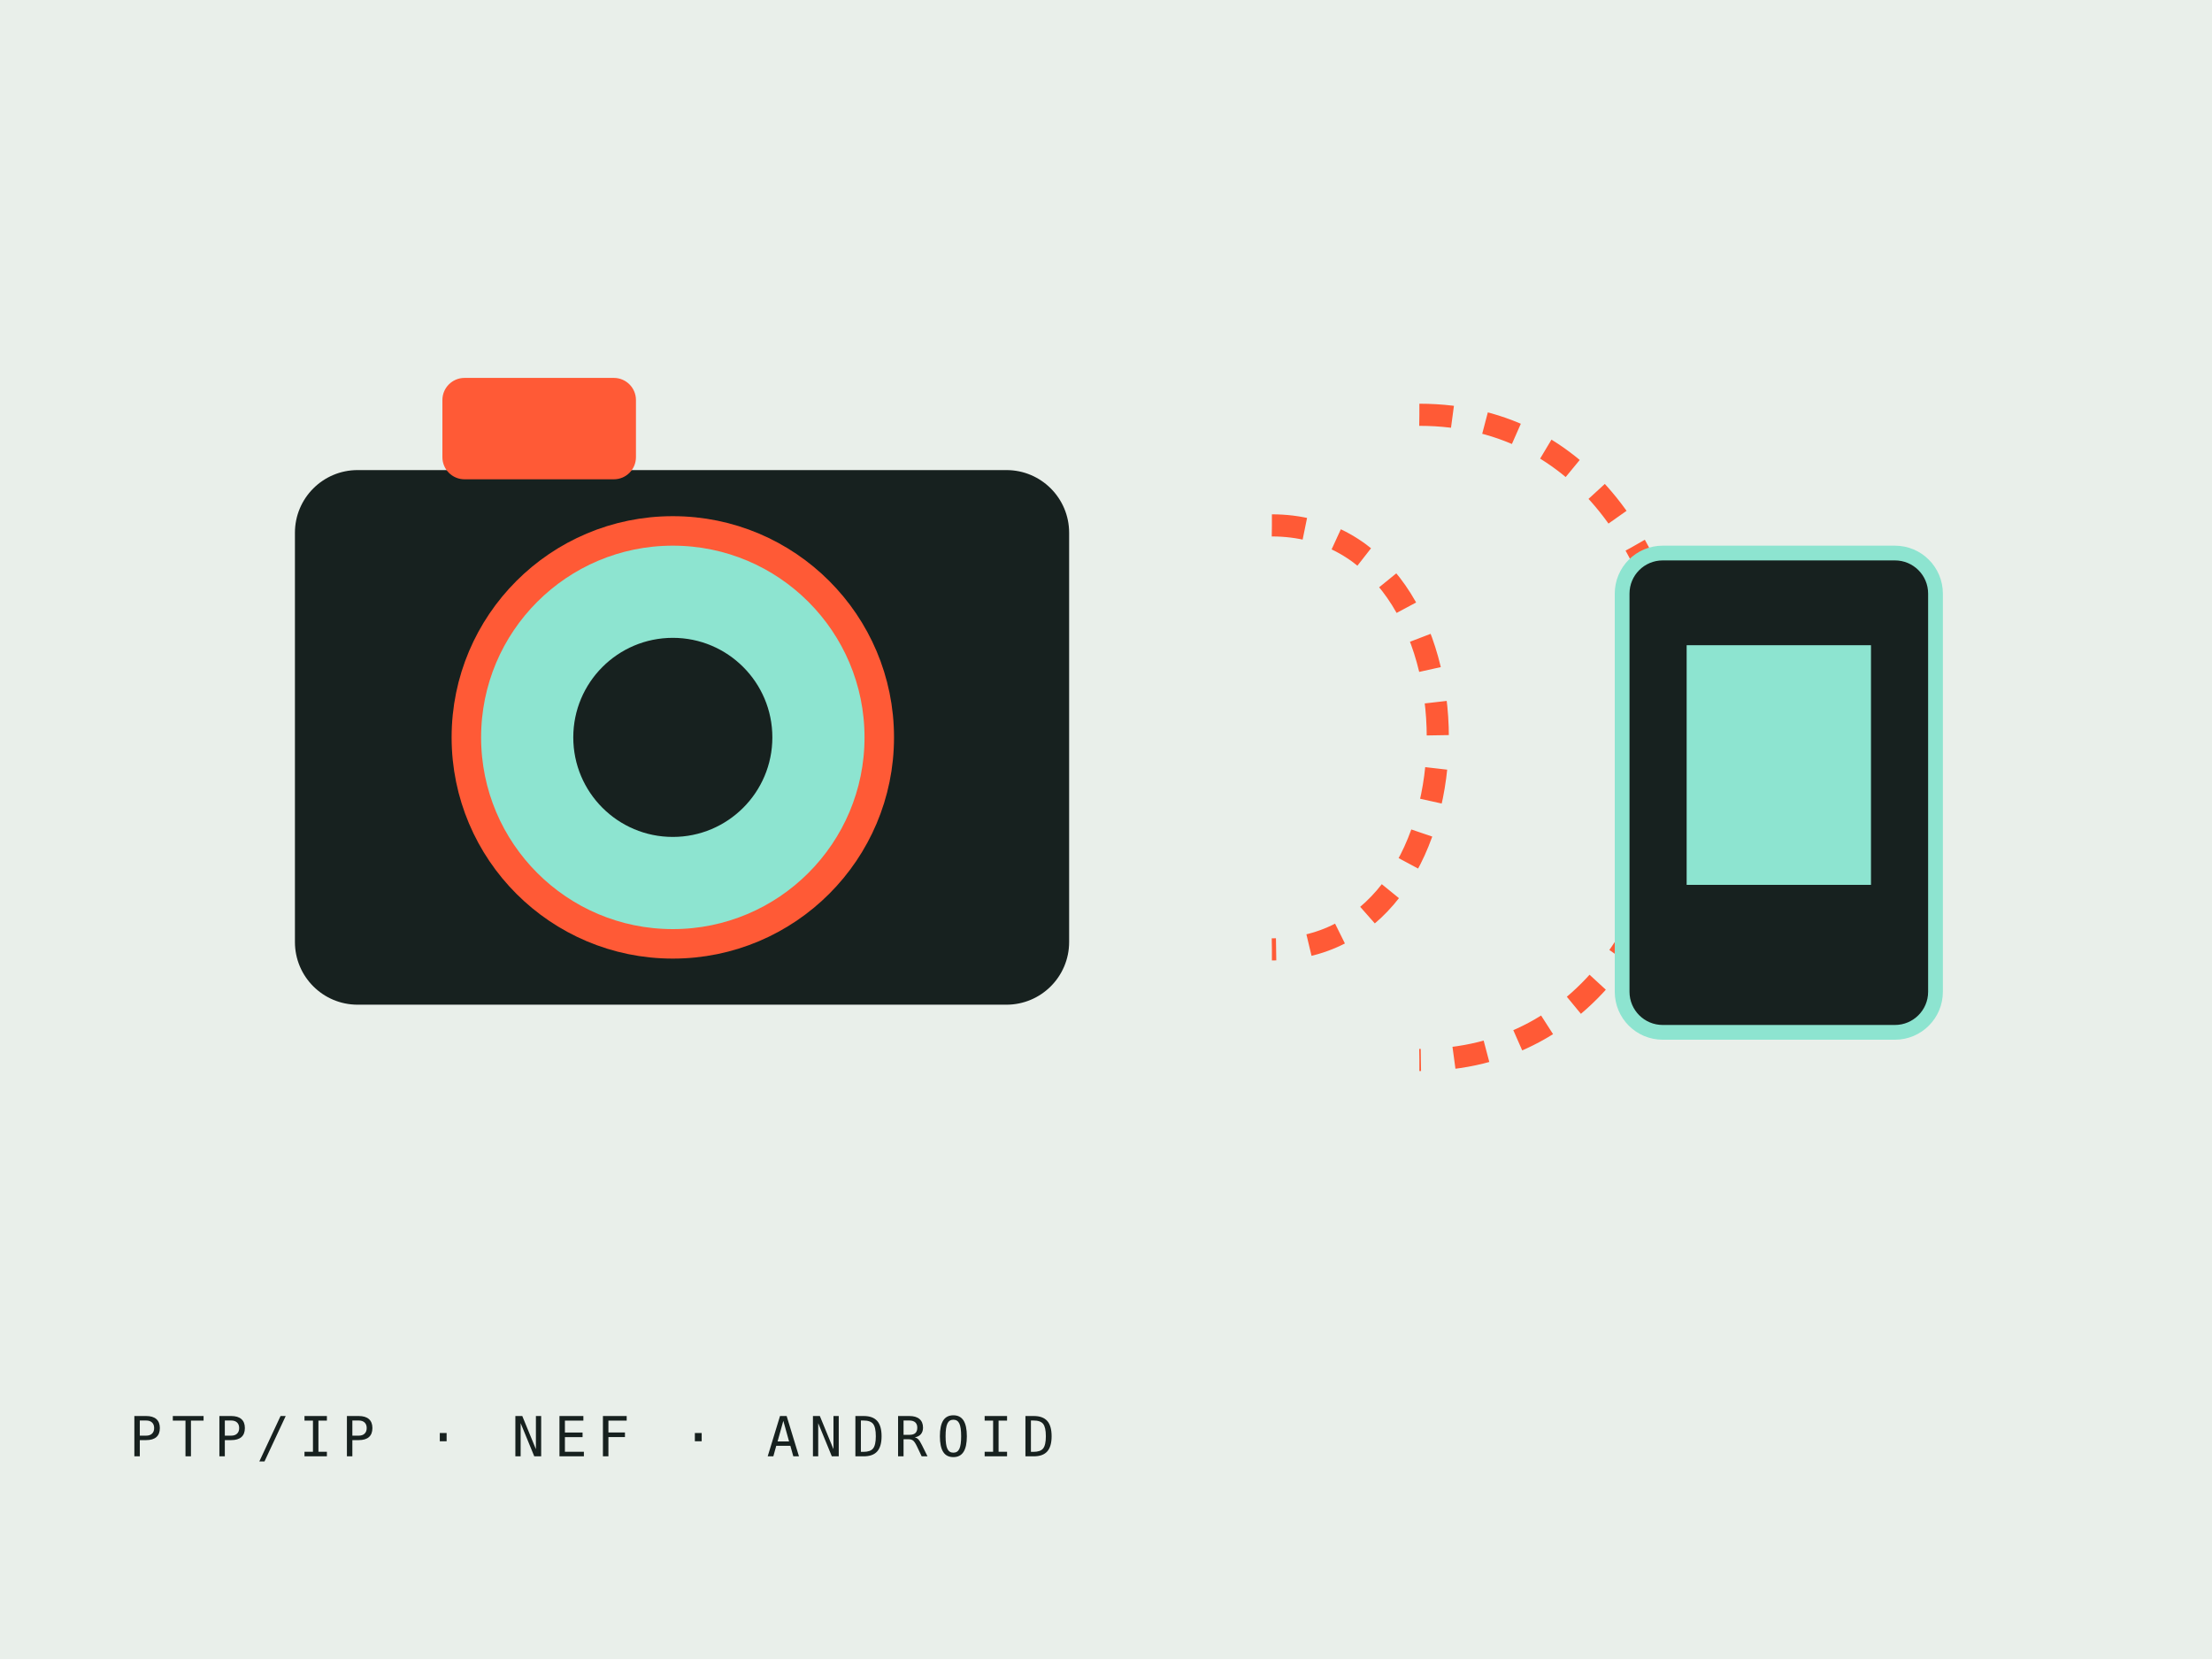
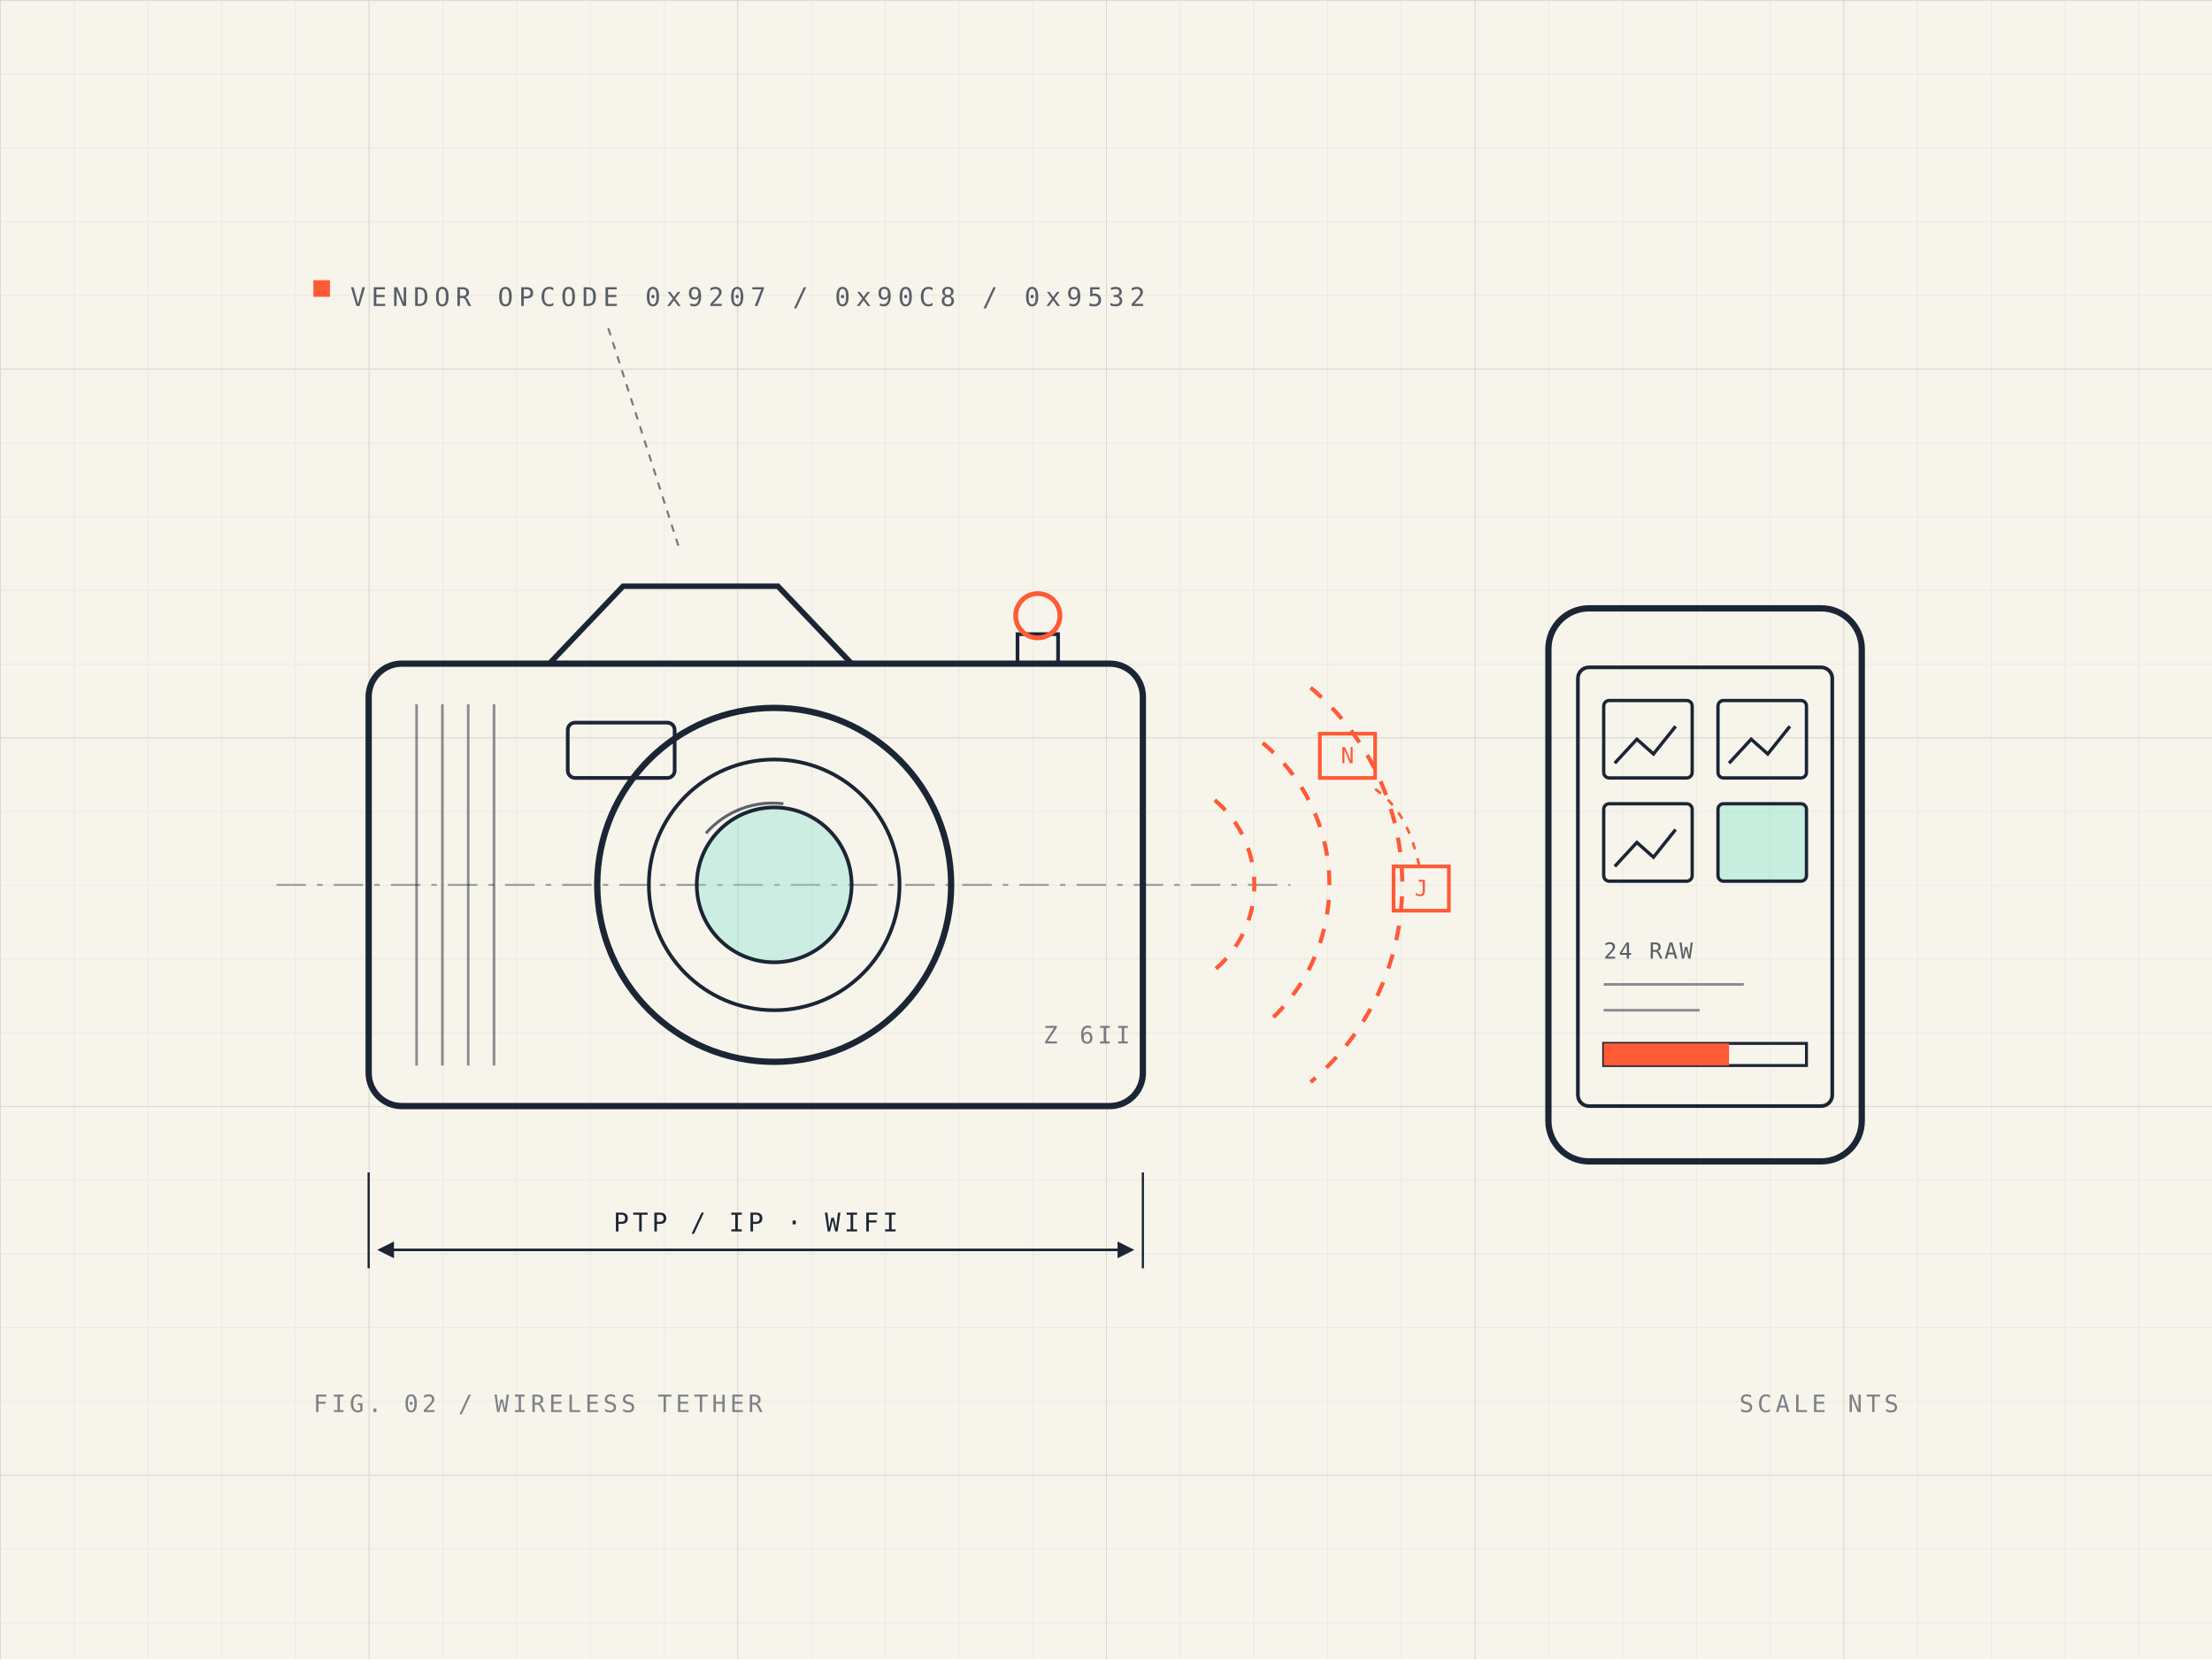
- <svg xmlns="http://www.w3.org/2000/svg" viewBox="0 0 1200 900">
-   <rect width="1200" height="900" fill="#e9efea" />
-   <rect x="160" y="255" width="420" height="290" rx="34" fill="#17211f" />
-   <circle cx="365" cy="400" r="112" fill="#8de4d0" stroke="#ff5a36" stroke-width="16" />
-   <circle cx="365" cy="400" r="54" fill="#17211f" />
-   <rect x="240" y="205" width="105" height="55" rx="12" fill="#ff5a36" />
-   <path d="M690 285c120 0 120 230 0 230M770 225c190 0 190 350 0 350" fill="none" stroke="#ff5a36" stroke-width="12" stroke-dasharray="18 18" />
-   <rect x="880" y="300" width="170" height="260" rx="22" fill="#17211f" stroke="#8de4d0" stroke-width="8" />
-   <rect x="915" y="350" width="100" height="130" fill="#8de4d0" />
-   <text x="70" y="790" fill="#17211f" font-family="monospace" font-size="30" letter-spacing="5">PTP/IP · NEF · ANDROID</text>
+ <svg xmlns="http://www.w3.org/2000/svg" viewBox="0 0 1200 900" role="img" aria-label="Nikon PTP/IP 无线传图工程制图：相机、无线链路与手机端">
+   <defs>
+     <pattern id="g40" width="40" height="40" patternUnits="userSpaceOnUse">
+       <path d="M40 0H0v40" fill="none" stroke="#1b2534" stroke-opacity=".05" stroke-width="1" />
+     </pattern>
+     <pattern id="g200" width="200" height="200" patternUnits="userSpaceOnUse">
+       <path d="M200 0H0v200" fill="none" stroke="#1b2534" stroke-opacity=".09" stroke-width="1" />
+     </pattern>
+     <marker id="arr" viewBox="0 0 10 10" refX="8.5" refY="5" markerWidth="6.5" markerHeight="6.5" orient="auto-start-reverse">
+       <path d="M0 0l10 5-10 5z" fill="#1b2534" />
+     </marker>
+   </defs>
+   <rect width="1200" height="900" fill="#f7f4ec" />
+   <rect width="1200" height="900" fill="url(#g40)" />
+   <rect width="1200" height="900" fill="url(#g200)" />
+   <rect x="170" y="152" width="9" height="9" fill="#ff5a36" />
+   <text x="190" y="166" font-family="'IBM Plex Mono',Consolas,monospace" font-size="14" letter-spacing="3" fill="#1b2534" fill-opacity=".72">VENDOR OPCODE 0x9207 / 0x90C8 / 0x9532</text>
+   <line x1="330" y1="178" x2="368" y2="296" stroke="#1b2534" stroke-width="1.1" stroke-dasharray="4 4" stroke-opacity=".6" />
+   <line x1="150" y1="480" x2="700" y2="480" stroke="#1b2534" stroke-width="1.1" stroke-opacity=".4" stroke-dasharray="16 6 3 6" />
+   <rect x="200" y="360" width="420" height="240" rx="18" fill="none" stroke="#1b2534" stroke-width="3.4" />
+   <path d="M298 360l40-42h84l40 42" fill="none" stroke="#1b2534" stroke-width="3" />
+   <rect x="552" y="344" width="22" height="16" fill="none" stroke="#1b2534" stroke-width="2" />
+   <circle cx="563" cy="334" r="12" fill="none" stroke="#ff5a36" stroke-width="2.6" />
+   <rect x="308" y="392" width="58" height="30" rx="4" fill="none" stroke="#1b2534" stroke-width="2" />
+   <g stroke="#1b2534" stroke-width="1.4" stroke-opacity=".5">
+     <line x1="226" y1="382" x2="226" y2="578" />
+     <line x1="240" y1="382" x2="240" y2="578" />
+     <line x1="254" y1="382" x2="254" y2="578" />
+     <line x1="268" y1="382" x2="268" y2="578" />
+   </g>
+   <circle cx="420" cy="480" r="96" fill="none" stroke="#1b2534" stroke-width="3.4" />
+   <circle cx="420" cy="480" r="68" fill="none" stroke="#1b2534" stroke-width="2" />
+   <circle cx="420" cy="480" r="42" fill="#8de4d0" fill-opacity=".4" stroke="#1b2534" stroke-width="2" />
+   <path d="M383 452a48 48 0 0 1 42-16" fill="none" stroke="#1b2534" stroke-width="1.6" stroke-opacity=".7" />
+   <text x="566" y="566" font-family="'IBM Plex Mono',Consolas,monospace" font-size="13" letter-spacing="2" fill="#1b2534" fill-opacity=".58">Z 6II</text>
+   <g fill="none" stroke="#ff5a36" stroke-width="2.2" stroke-dasharray="8 8">
+     <path d="M659 434a60 60 0 0 1 0 92" />
+     <path d="M685 403a100 100 0 0 1 0 154" />
+     <path d="M711 373a140 140 0 0 1 0 214" />
+   </g>
+   <g font-family="'IBM Plex Mono',Consolas,monospace" font-size="12">
+     <rect x="716" y="398" width="30" height="24" fill="none" stroke="#ff5a36" stroke-width="2" />
+     <text x="731" y="414" text-anchor="middle" fill="#ff5a36">N</text>
+     <rect x="756" y="470" width="30" height="24" fill="none" stroke="#ff5a36" stroke-width="2" />
+     <text x="771" y="486" text-anchor="middle" fill="#ff5a36">J</text>
+   </g>
+   <path d="M746 428c14 10 20 24 24 42" fill="none" stroke="#ff5a36" stroke-width="1.4" stroke-dasharray="4 5" />
+   <rect x="840" y="330" width="170" height="300" rx="22" fill="none" stroke="#1b2534" stroke-width="3.4" />
+   <rect x="856" y="362" width="138" height="238" rx="6" fill="none" stroke="#1b2534" stroke-width="2" />
+   <g fill="none" stroke="#1b2534" stroke-width="1.8">
+     <rect x="870" y="380" width="48" height="42" rx="3" />
+     <path d="M876 414l12-13 9 8 12-15" />
+     <rect x="932" y="380" width="48" height="42" rx="3" />
+     <path d="M938 414l12-13 9 8 12-15" />
+     <rect x="870" y="436" width="48" height="42" rx="3" />
+     <path d="M876 470l12-13 9 8 12-15" />
+   </g>
+   <rect x="932" y="436" width="48" height="42" rx="3" fill="#8de4d0" fill-opacity=".45" stroke="#1b2534" stroke-width="1.8" />
+   <text x="870" y="520" font-family="'IBM Plex Mono',Consolas,monospace" font-size="12" letter-spacing="1" fill="#1b2534" fill-opacity=".72">24 RAW</text>
+   <line x1="870" y1="534" x2="946" y2="534" stroke="#1b2534" stroke-width="1.4" stroke-opacity=".5" />
+   <line x1="870" y1="548" x2="922" y2="548" stroke="#1b2534" stroke-width="1.4" stroke-opacity=".5" />
+   <rect x="870" y="566" width="110" height="12" fill="none" stroke="#1b2534" stroke-width="1.6" />
+   <rect x="870" y="566" width="68" height="12" fill="#ff5a36" />
+   <g stroke="#1b2534" stroke-width="1.2">
+     <line x1="200" y1="636" x2="200" y2="688" />
+     <line x1="620" y1="636" x2="620" y2="688" />
+   </g>
+   <line x1="206" y1="678" x2="614" y2="678" stroke="#1b2534" stroke-width="1.4" marker-start="url(#arr)" marker-end="url(#arr)" />
+   <text x="410" y="668" text-anchor="middle" font-family="'IBM Plex Mono',Consolas,monospace" font-size="14" letter-spacing="2" fill="#1b2534">PTP / IP · WIFI</text>
+   <text x="170" y="766" font-family="'IBM Plex Mono',Consolas,monospace" font-size="13" letter-spacing="2" fill="#1b2534" fill-opacity=".55">FIG. 02 / WIRELESS TETHER</text>
+   <text x="1030" y="766" text-anchor="end" font-family="'IBM Plex Mono',Consolas,monospace" font-size="13" letter-spacing="2" fill="#1b2534" fill-opacity=".55">SCALE NTS</text>
</svg>
